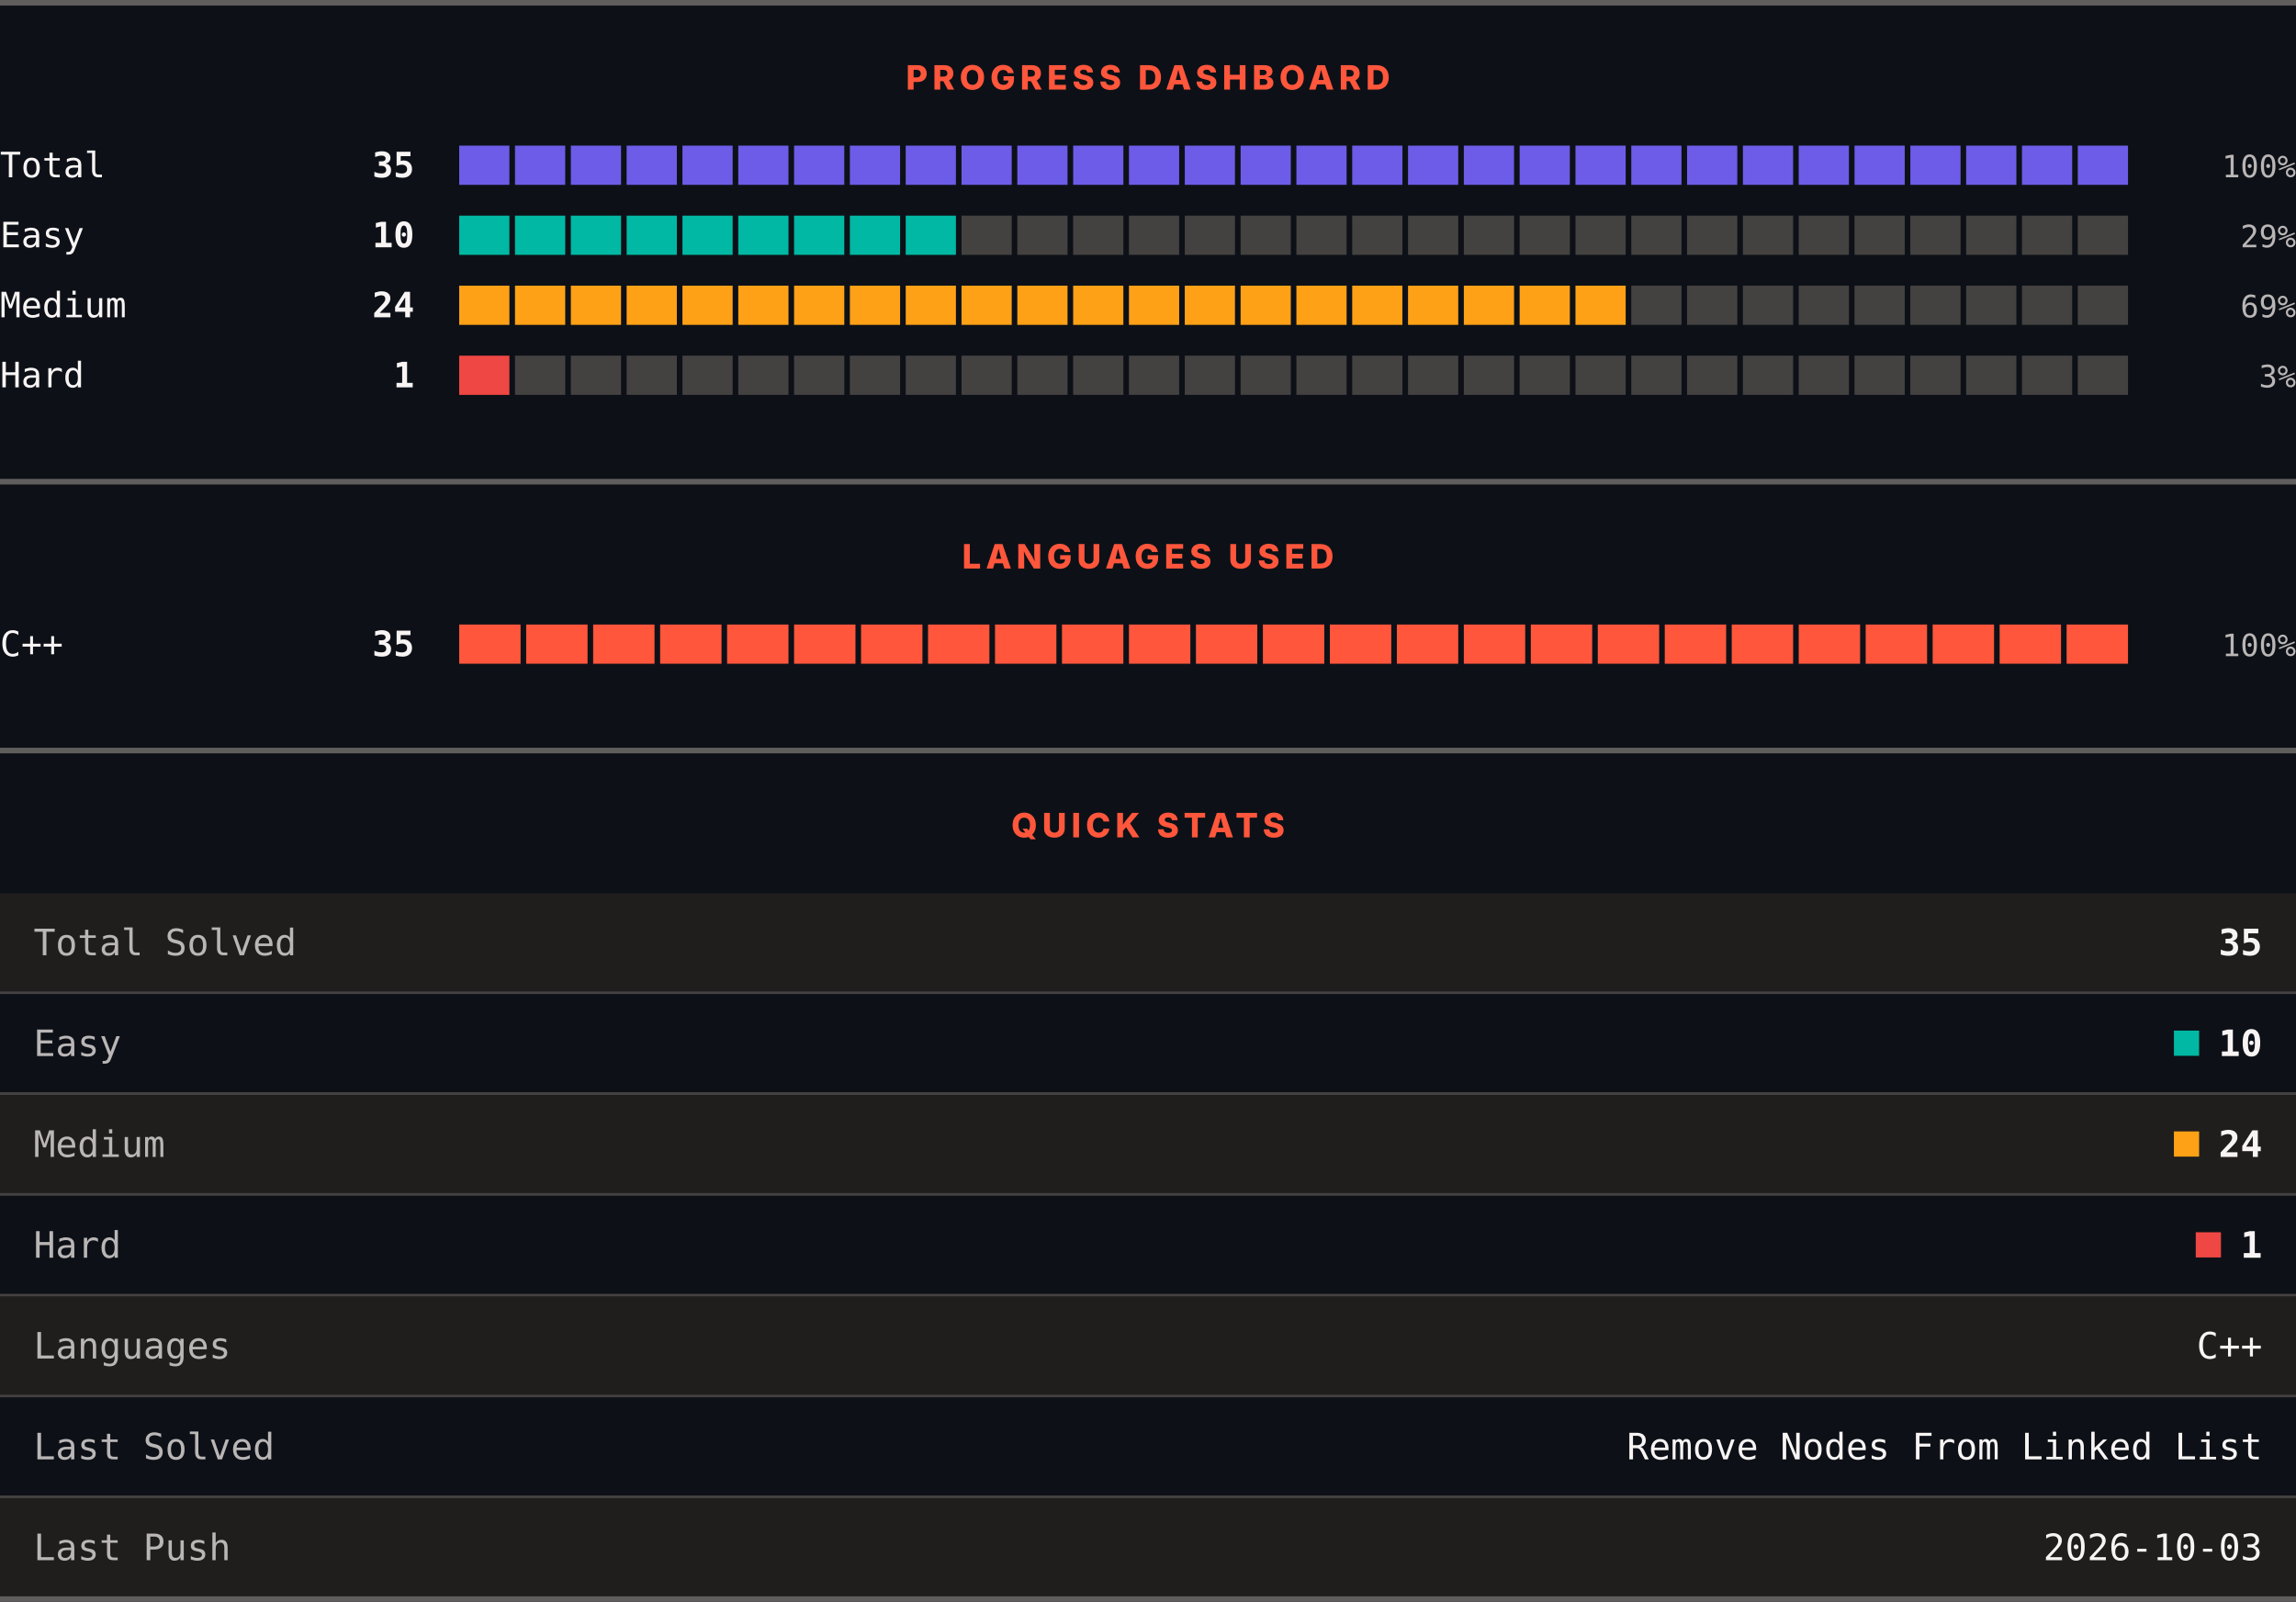
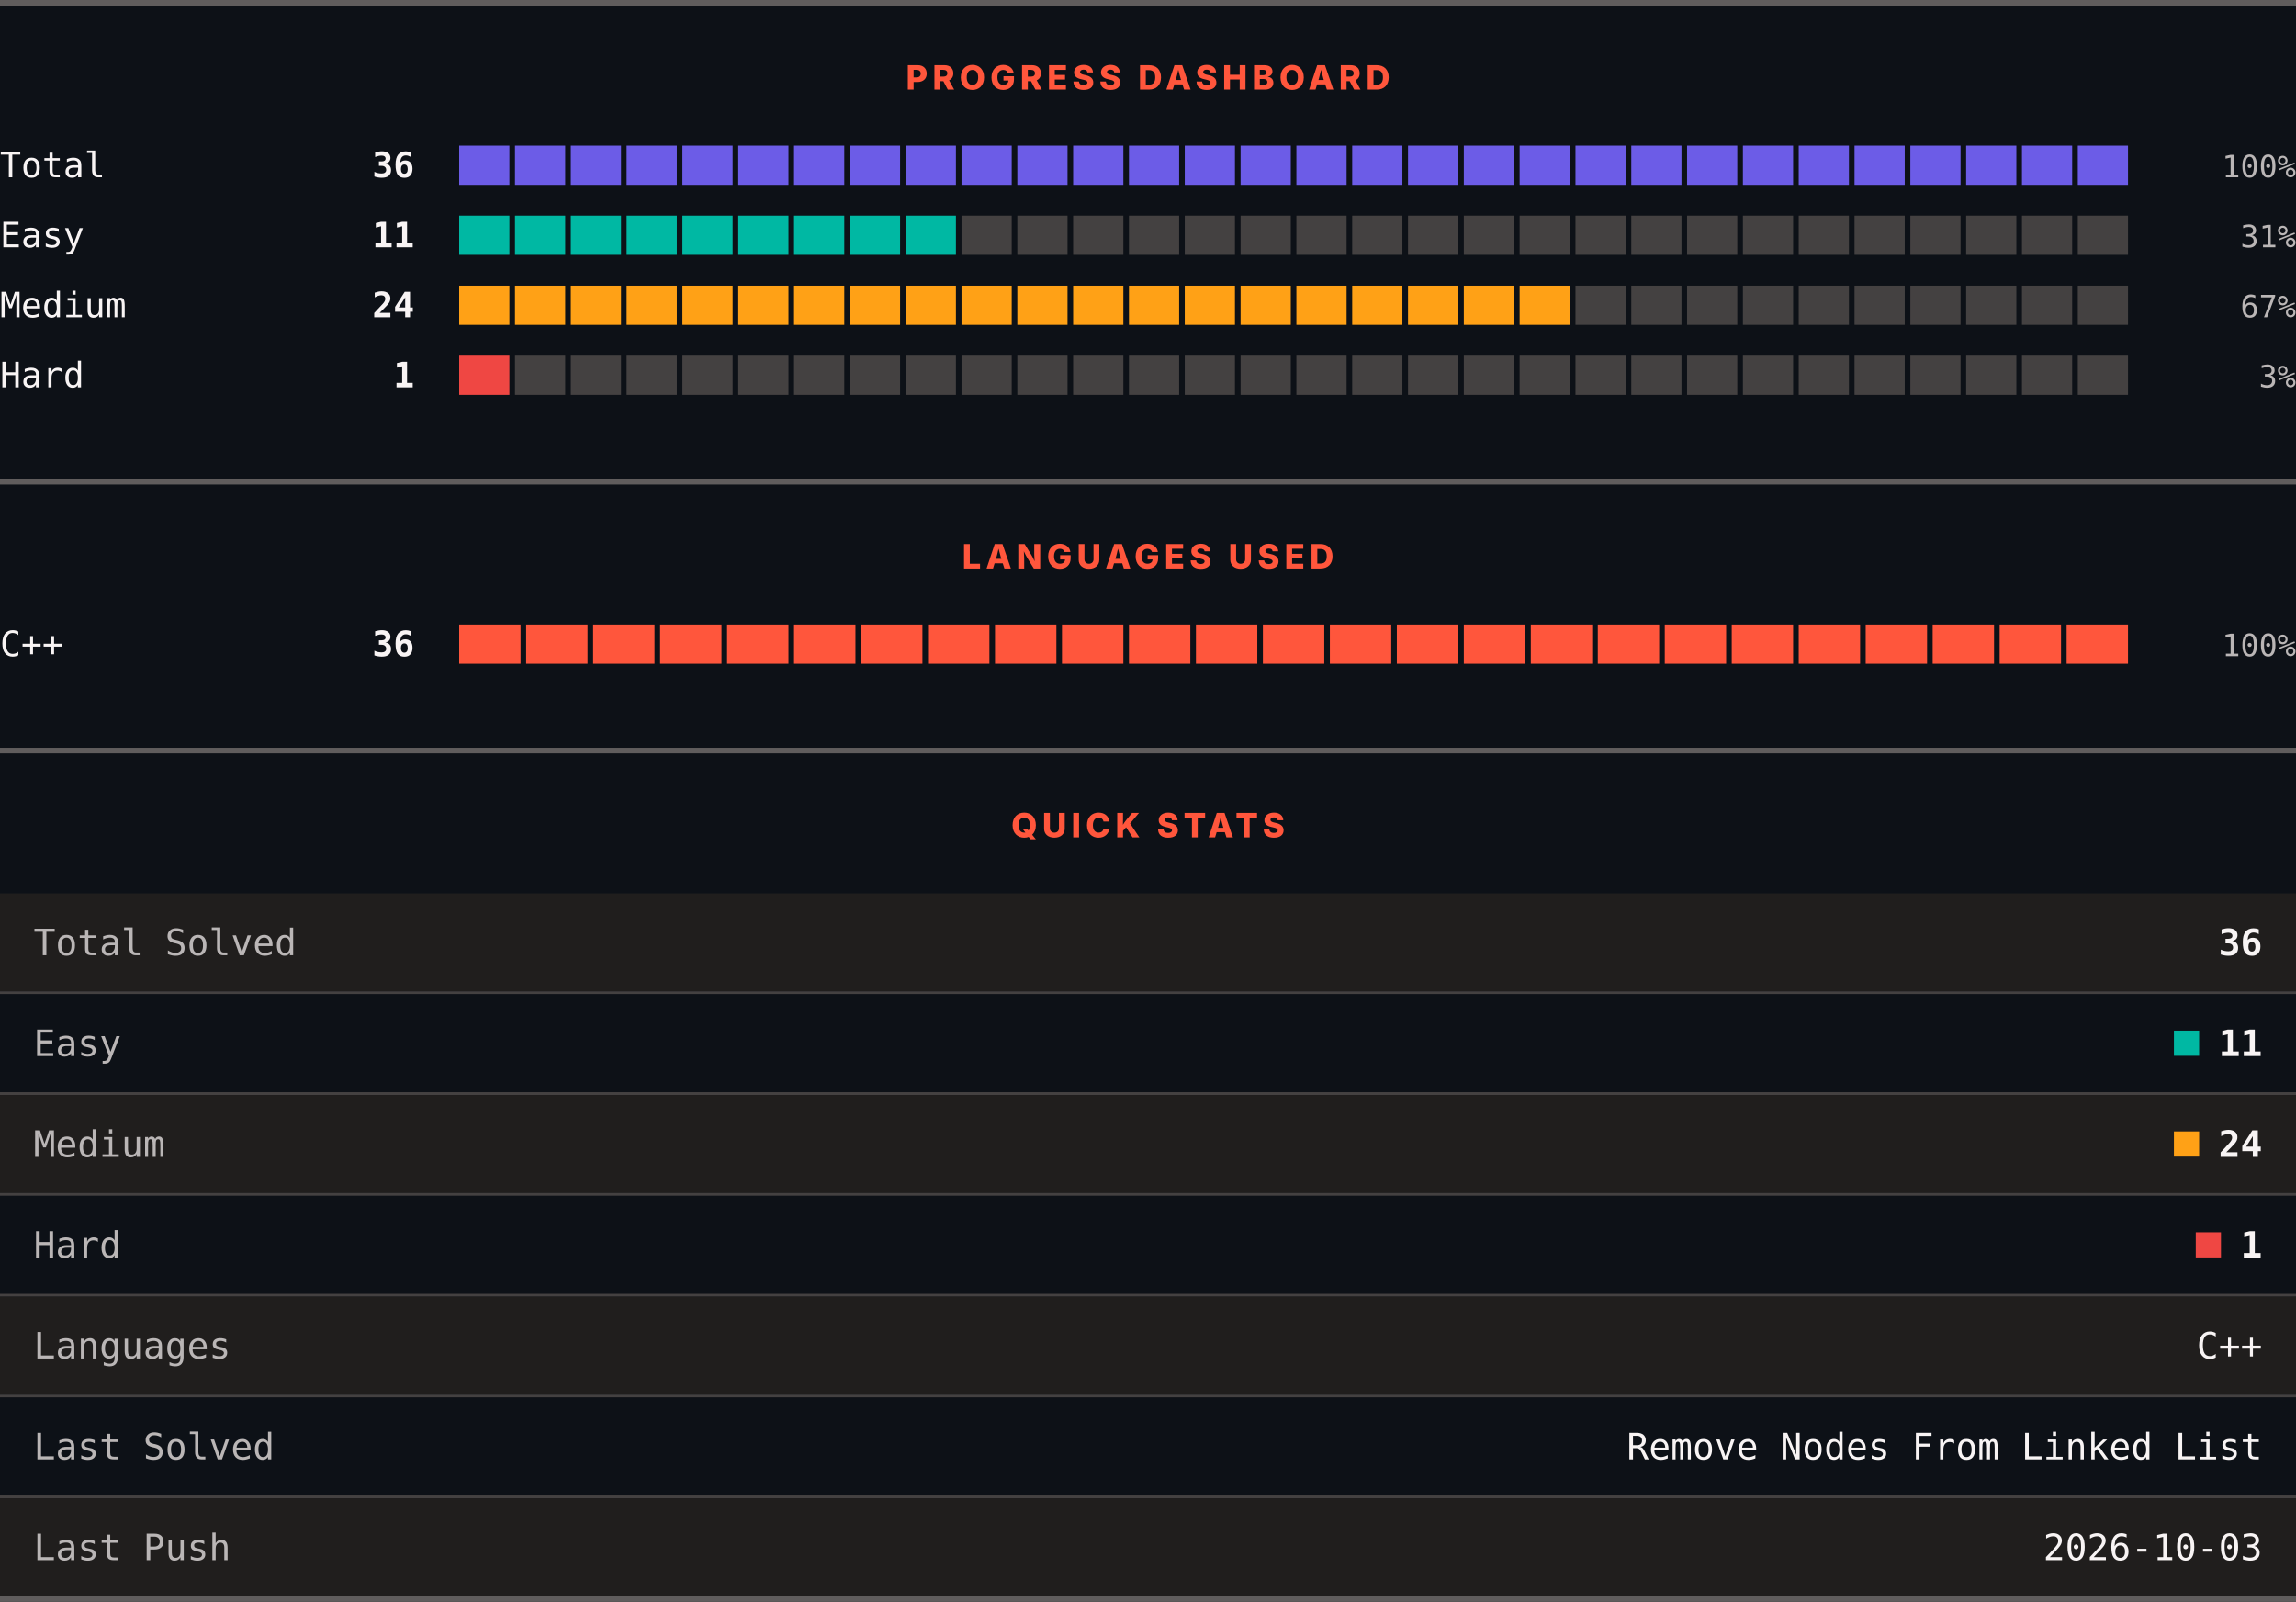
<svg xmlns="http://www.w3.org/2000/svg" width="820" height="572" viewBox="0 0 820 572" role="img" aria-label="LeetCode progress, languages and quick stats">
  <rect width="820" height="572" fill="#0d1117" />
  <rect x="0" y="0" width="820" height="2" fill="#605d5d" />
  <text x="410" y="32" text-anchor="middle" font-family="Archivo, system-ui, -apple-system, Segoe UI, sans-serif" font-size="12" font-weight="800" letter-spacing="1.68" fill="#ff563c">PROGRESS DASHBOARD</text>
  <text x="0" y="63.3" font-family="ui-monospace, SFMono-Regular, Menlo, Consolas, monospace" font-size="12.5" fill="#f8f4f4">Total</text>
-   <text x="148" y="63.3" text-anchor="end" font-family="ui-monospace, SFMono-Regular, Menlo, Consolas, monospace" font-size="12.5" font-weight="700" fill="#f8f4f4">35</text>
+   <text x="148" y="63.3" text-anchor="end" font-family="ui-monospace, SFMono-Regular, Menlo, Consolas, monospace" font-size="12.5" font-weight="700" fill="#f8f4f4">36</text>
  <rect x="164.00" y="52" width="17.93" height="14" fill="#6c5ce7" />
  <rect x="183.93" y="52" width="17.93" height="14" fill="#6c5ce7" />
  <rect x="203.87" y="52" width="17.93" height="14" fill="#6c5ce7" />
  <rect x="223.80" y="52" width="17.93" height="14" fill="#6c5ce7" />
  <rect x="243.73" y="52" width="17.93" height="14" fill="#6c5ce7" />
  <rect x="263.67" y="52" width="17.93" height="14" fill="#6c5ce7" />
  <rect x="283.60" y="52" width="17.93" height="14" fill="#6c5ce7" />
  <rect x="303.53" y="52" width="17.93" height="14" fill="#6c5ce7" />
  <rect x="323.47" y="52" width="17.93" height="14" fill="#6c5ce7" />
  <rect x="343.40" y="52" width="17.93" height="14" fill="#6c5ce7" />
  <rect x="363.33" y="52" width="17.93" height="14" fill="#6c5ce7" />
  <rect x="383.27" y="52" width="17.93" height="14" fill="#6c5ce7" />
  <rect x="403.20" y="52" width="17.93" height="14" fill="#6c5ce7" />
  <rect x="423.13" y="52" width="17.93" height="14" fill="#6c5ce7" />
  <rect x="443.07" y="52" width="17.93" height="14" fill="#6c5ce7" />
  <rect x="463.00" y="52" width="17.93" height="14" fill="#6c5ce7" />
  <rect x="482.93" y="52" width="17.93" height="14" fill="#6c5ce7" />
  <rect x="502.87" y="52" width="17.93" height="14" fill="#6c5ce7" />
  <rect x="522.80" y="52" width="17.93" height="14" fill="#6c5ce7" />
  <rect x="542.73" y="52" width="17.93" height="14" fill="#6c5ce7" />
  <rect x="562.67" y="52" width="17.93" height="14" fill="#6c5ce7" />
  <rect x="582.60" y="52" width="17.93" height="14" fill="#6c5ce7" />
  <rect x="602.53" y="52" width="17.93" height="14" fill="#6c5ce7" />
  <rect x="622.47" y="52" width="17.93" height="14" fill="#6c5ce7" />
  <rect x="642.40" y="52" width="17.93" height="14" fill="#6c5ce7" />
  <rect x="662.33" y="52" width="17.93" height="14" fill="#6c5ce7" />
  <rect x="682.27" y="52" width="17.93" height="14" fill="#6c5ce7" />
  <rect x="702.20" y="52" width="17.93" height="14" fill="#6c5ce7" />
  <rect x="722.13" y="52" width="17.93" height="14" fill="#6c5ce7" />
  <rect x="742.07" y="52" width="17.93" height="14" fill="#6c5ce7" />
  <text x="820" y="63.3" text-anchor="end" font-family="ui-monospace, SFMono-Regular, Menlo, Consolas, monospace" font-size="11" fill="#bab6b6">100%</text>
  <text x="0" y="88.3" font-family="ui-monospace, SFMono-Regular, Menlo, Consolas, monospace" font-size="12.5" fill="#f8f4f4">Easy</text>
-   <text x="148" y="88.3" text-anchor="end" font-family="ui-monospace, SFMono-Regular, Menlo, Consolas, monospace" font-size="12.5" font-weight="700" fill="#f8f4f4">10</text>
+   <text x="148" y="88.3" text-anchor="end" font-family="ui-monospace, SFMono-Regular, Menlo, Consolas, monospace" font-size="12.5" font-weight="700" fill="#f8f4f4">11</text>
  <rect x="164.00" y="77" width="17.93" height="14" fill="#00b8a3" />
  <rect x="183.93" y="77" width="17.93" height="14" fill="#00b8a3" />
  <rect x="203.87" y="77" width="17.93" height="14" fill="#00b8a3" />
  <rect x="223.80" y="77" width="17.93" height="14" fill="#00b8a3" />
  <rect x="243.73" y="77" width="17.93" height="14" fill="#00b8a3" />
  <rect x="263.67" y="77" width="17.93" height="14" fill="#00b8a3" />
  <rect x="283.60" y="77" width="17.93" height="14" fill="#00b8a3" />
  <rect x="303.53" y="77" width="17.93" height="14" fill="#00b8a3" />
  <rect x="323.47" y="77" width="17.93" height="14" fill="#00b8a3" />
  <rect x="343.40" y="77" width="17.93" height="14" fill="#444141" />
  <rect x="363.33" y="77" width="17.93" height="14" fill="#444141" />
  <rect x="383.27" y="77" width="17.93" height="14" fill="#444141" />
  <rect x="403.20" y="77" width="17.93" height="14" fill="#444141" />
  <rect x="423.13" y="77" width="17.93" height="14" fill="#444141" />
  <rect x="443.07" y="77" width="17.93" height="14" fill="#444141" />
  <rect x="463.00" y="77" width="17.93" height="14" fill="#444141" />
  <rect x="482.93" y="77" width="17.93" height="14" fill="#444141" />
  <rect x="502.87" y="77" width="17.93" height="14" fill="#444141" />
  <rect x="522.80" y="77" width="17.93" height="14" fill="#444141" />
  <rect x="542.73" y="77" width="17.93" height="14" fill="#444141" />
  <rect x="562.67" y="77" width="17.93" height="14" fill="#444141" />
  <rect x="582.60" y="77" width="17.93" height="14" fill="#444141" />
  <rect x="602.53" y="77" width="17.93" height="14" fill="#444141" />
  <rect x="622.47" y="77" width="17.93" height="14" fill="#444141" />
  <rect x="642.40" y="77" width="17.93" height="14" fill="#444141" />
  <rect x="662.33" y="77" width="17.93" height="14" fill="#444141" />
  <rect x="682.27" y="77" width="17.93" height="14" fill="#444141" />
  <rect x="702.20" y="77" width="17.93" height="14" fill="#444141" />
  <rect x="722.13" y="77" width="17.93" height="14" fill="#444141" />
  <rect x="742.07" y="77" width="17.93" height="14" fill="#444141" />
-   <text x="820" y="88.3" text-anchor="end" font-family="ui-monospace, SFMono-Regular, Menlo, Consolas, monospace" font-size="11" fill="#bab6b6">29%</text>
+   <text x="820" y="88.3" text-anchor="end" font-family="ui-monospace, SFMono-Regular, Menlo, Consolas, monospace" font-size="11" fill="#bab6b6">31%</text>
  <text x="0" y="113.3" font-family="ui-monospace, SFMono-Regular, Menlo, Consolas, monospace" font-size="12.5" fill="#f8f4f4">Medium</text>
  <text x="148" y="113.3" text-anchor="end" font-family="ui-monospace, SFMono-Regular, Menlo, Consolas, monospace" font-size="12.5" font-weight="700" fill="#f8f4f4">24</text>
  <rect x="164.00" y="102" width="17.93" height="14" fill="#ffa116" />
  <rect x="183.93" y="102" width="17.93" height="14" fill="#ffa116" />
  <rect x="203.87" y="102" width="17.93" height="14" fill="#ffa116" />
  <rect x="223.80" y="102" width="17.93" height="14" fill="#ffa116" />
  <rect x="243.73" y="102" width="17.93" height="14" fill="#ffa116" />
  <rect x="263.67" y="102" width="17.93" height="14" fill="#ffa116" />
  <rect x="283.60" y="102" width="17.93" height="14" fill="#ffa116" />
  <rect x="303.53" y="102" width="17.93" height="14" fill="#ffa116" />
  <rect x="323.47" y="102" width="17.93" height="14" fill="#ffa116" />
  <rect x="343.40" y="102" width="17.93" height="14" fill="#ffa116" />
  <rect x="363.33" y="102" width="17.93" height="14" fill="#ffa116" />
  <rect x="383.27" y="102" width="17.93" height="14" fill="#ffa116" />
  <rect x="403.20" y="102" width="17.93" height="14" fill="#ffa116" />
  <rect x="423.13" y="102" width="17.93" height="14" fill="#ffa116" />
  <rect x="443.07" y="102" width="17.93" height="14" fill="#ffa116" />
  <rect x="463.00" y="102" width="17.93" height="14" fill="#ffa116" />
  <rect x="482.93" y="102" width="17.93" height="14" fill="#ffa116" />
  <rect x="502.87" y="102" width="17.93" height="14" fill="#ffa116" />
  <rect x="522.80" y="102" width="17.93" height="14" fill="#ffa116" />
  <rect x="542.73" y="102" width="17.93" height="14" fill="#ffa116" />
-   <rect x="562.67" y="102" width="17.93" height="14" fill="#ffa116" />
+   <rect x="562.67" y="102" width="17.93" height="14" fill="#444141" />
  <rect x="582.60" y="102" width="17.93" height="14" fill="#444141" />
  <rect x="602.53" y="102" width="17.93" height="14" fill="#444141" />
  <rect x="622.47" y="102" width="17.93" height="14" fill="#444141" />
  <rect x="642.40" y="102" width="17.93" height="14" fill="#444141" />
  <rect x="662.33" y="102" width="17.93" height="14" fill="#444141" />
  <rect x="682.27" y="102" width="17.93" height="14" fill="#444141" />
  <rect x="702.20" y="102" width="17.93" height="14" fill="#444141" />
  <rect x="722.13" y="102" width="17.93" height="14" fill="#444141" />
  <rect x="742.07" y="102" width="17.93" height="14" fill="#444141" />
-   <text x="820" y="113.3" text-anchor="end" font-family="ui-monospace, SFMono-Regular, Menlo, Consolas, monospace" font-size="11" fill="#bab6b6">69%</text>
+   <text x="820" y="113.3" text-anchor="end" font-family="ui-monospace, SFMono-Regular, Menlo, Consolas, monospace" font-size="11" fill="#bab6b6">67%</text>
  <text x="0" y="138.3" font-family="ui-monospace, SFMono-Regular, Menlo, Consolas, monospace" font-size="12.5" fill="#f8f4f4">Hard</text>
  <text x="148" y="138.3" text-anchor="end" font-family="ui-monospace, SFMono-Regular, Menlo, Consolas, monospace" font-size="12.5" font-weight="700" fill="#f8f4f4">1</text>
  <rect x="164.00" y="127" width="17.93" height="14" fill="#ef4743" />
  <rect x="183.93" y="127" width="17.93" height="14" fill="#444141" />
  <rect x="203.87" y="127" width="17.93" height="14" fill="#444141" />
  <rect x="223.80" y="127" width="17.93" height="14" fill="#444141" />
  <rect x="243.73" y="127" width="17.93" height="14" fill="#444141" />
  <rect x="263.67" y="127" width="17.93" height="14" fill="#444141" />
  <rect x="283.60" y="127" width="17.93" height="14" fill="#444141" />
  <rect x="303.53" y="127" width="17.93" height="14" fill="#444141" />
  <rect x="323.47" y="127" width="17.93" height="14" fill="#444141" />
  <rect x="343.40" y="127" width="17.93" height="14" fill="#444141" />
  <rect x="363.33" y="127" width="17.93" height="14" fill="#444141" />
  <rect x="383.27" y="127" width="17.93" height="14" fill="#444141" />
  <rect x="403.20" y="127" width="17.93" height="14" fill="#444141" />
  <rect x="423.13" y="127" width="17.93" height="14" fill="#444141" />
  <rect x="443.07" y="127" width="17.93" height="14" fill="#444141" />
  <rect x="463.00" y="127" width="17.93" height="14" fill="#444141" />
  <rect x="482.93" y="127" width="17.93" height="14" fill="#444141" />
  <rect x="502.87" y="127" width="17.93" height="14" fill="#444141" />
  <rect x="522.80" y="127" width="17.93" height="14" fill="#444141" />
  <rect x="542.73" y="127" width="17.93" height="14" fill="#444141" />
  <rect x="562.67" y="127" width="17.93" height="14" fill="#444141" />
  <rect x="582.60" y="127" width="17.93" height="14" fill="#444141" />
  <rect x="602.53" y="127" width="17.93" height="14" fill="#444141" />
  <rect x="622.47" y="127" width="17.93" height="14" fill="#444141" />
  <rect x="642.40" y="127" width="17.93" height="14" fill="#444141" />
  <rect x="662.33" y="127" width="17.93" height="14" fill="#444141" />
  <rect x="682.27" y="127" width="17.93" height="14" fill="#444141" />
  <rect x="702.20" y="127" width="17.93" height="14" fill="#444141" />
  <rect x="722.13" y="127" width="17.93" height="14" fill="#444141" />
  <rect x="742.07" y="127" width="17.93" height="14" fill="#444141" />
  <text x="820" y="138.3" text-anchor="end" font-family="ui-monospace, SFMono-Regular, Menlo, Consolas, monospace" font-size="11" fill="#bab6b6">3%</text>
  <rect x="0" y="171" width="820" height="2" fill="#605d5d" />
  <text x="410" y="203" text-anchor="middle" font-family="Archivo, system-ui, -apple-system, Segoe UI, sans-serif" font-size="12" font-weight="800" letter-spacing="1.68" fill="#ff563c">LANGUAGES USED</text>
  <text x="0" y="234.3" font-family="ui-monospace, SFMono-Regular, Menlo, Consolas, monospace" font-size="12.5" fill="#f8f4f4">C++</text>
-   <text x="148" y="234.3" text-anchor="end" font-family="ui-monospace, SFMono-Regular, Menlo, Consolas, monospace" font-size="12.5" font-weight="700" fill="#f8f4f4">35</text>
+   <text x="148" y="234.3" text-anchor="end" font-family="ui-monospace, SFMono-Regular, Menlo, Consolas, monospace" font-size="12.5" font-weight="700" fill="#f8f4f4">36</text>
  <rect x="164.00" y="223" width="21.92" height="14" fill="#ff563c" />
  <rect x="187.92" y="223" width="21.92" height="14" fill="#ff563c" />
  <rect x="211.84" y="223" width="21.92" height="14" fill="#ff563c" />
  <rect x="235.76" y="223" width="21.92" height="14" fill="#ff563c" />
  <rect x="259.68" y="223" width="21.92" height="14" fill="#ff563c" />
  <rect x="283.60" y="223" width="21.92" height="14" fill="#ff563c" />
  <rect x="307.52" y="223" width="21.92" height="14" fill="#ff563c" />
  <rect x="331.44" y="223" width="21.92" height="14" fill="#ff563c" />
  <rect x="355.36" y="223" width="21.92" height="14" fill="#ff563c" />
  <rect x="379.28" y="223" width="21.92" height="14" fill="#ff563c" />
  <rect x="403.20" y="223" width="21.92" height="14" fill="#ff563c" />
  <rect x="427.12" y="223" width="21.92" height="14" fill="#ff563c" />
  <rect x="451.04" y="223" width="21.92" height="14" fill="#ff563c" />
  <rect x="474.96" y="223" width="21.92" height="14" fill="#ff563c" />
  <rect x="498.88" y="223" width="21.92" height="14" fill="#ff563c" />
  <rect x="522.80" y="223" width="21.92" height="14" fill="#ff563c" />
  <rect x="546.72" y="223" width="21.92" height="14" fill="#ff563c" />
  <rect x="570.64" y="223" width="21.92" height="14" fill="#ff563c" />
  <rect x="594.56" y="223" width="21.92" height="14" fill="#ff563c" />
  <rect x="618.48" y="223" width="21.92" height="14" fill="#ff563c" />
  <rect x="642.40" y="223" width="21.92" height="14" fill="#ff563c" />
  <rect x="666.32" y="223" width="21.92" height="14" fill="#ff563c" />
  <rect x="690.24" y="223" width="21.92" height="14" fill="#ff563c" />
  <rect x="714.16" y="223" width="21.92" height="14" fill="#ff563c" />
  <rect x="738.08" y="223" width="21.92" height="14" fill="#ff563c" />
  <text x="820" y="234.3" text-anchor="end" font-family="ui-monospace, SFMono-Regular, Menlo, Consolas, monospace" font-size="11" fill="#bab6b6">100%</text>
  <rect x="0" y="267" width="820" height="2" fill="#605d5d" />
  <text x="410" y="299" text-anchor="middle" font-family="Archivo, system-ui, -apple-system, Segoe UI, sans-serif" font-size="12" font-weight="800" letter-spacing="1.68" fill="#ff563c">QUICK STATS</text>
  <rect x="0" y="319" width="820" height="35" fill="#201e1d" />
  <text x="12" y="341.1" font-family="ui-monospace, SFMono-Regular, Menlo, Consolas, monospace" font-size="13" fill="#bab6b6">Total Solved</text>
-   <text x="808" y="341.1" text-anchor="end" font-family="ui-monospace, SFMono-Regular, Menlo, Consolas, monospace" font-size="13" font-weight="700" fill="#f8f4f4">35</text>
+   <text x="808" y="341.1" text-anchor="end" font-family="ui-monospace, SFMono-Regular, Menlo, Consolas, monospace" font-size="13" font-weight="700" fill="#f8f4f4">36</text>
  <rect x="0" y="354" width="820" height="1" fill="#444141" />
  <rect x="0" y="355" width="820" height="35" fill="#0d1117" />
  <text x="12" y="377.1" font-family="ui-monospace, SFMono-Regular, Menlo, Consolas, monospace" font-size="13" fill="#bab6b6">Easy</text>
  <rect x="776.4" y="368" width="9" height="9" fill="#00b8a3" />
-   <text x="808" y="377.1" text-anchor="end" font-family="ui-monospace, SFMono-Regular, Menlo, Consolas, monospace" font-size="13" font-weight="700" fill="#f8f4f4">10</text>
+   <text x="808" y="377.1" text-anchor="end" font-family="ui-monospace, SFMono-Regular, Menlo, Consolas, monospace" font-size="13" font-weight="700" fill="#f8f4f4">11</text>
  <rect x="0" y="390" width="820" height="1" fill="#444141" />
  <rect x="0" y="391" width="820" height="35" fill="#201e1d" />
  <text x="12" y="413.1" font-family="ui-monospace, SFMono-Regular, Menlo, Consolas, monospace" font-size="13" fill="#bab6b6">Medium</text>
  <rect x="776.4" y="404" width="9" height="9" fill="#ffa116" />
  <text x="808" y="413.1" text-anchor="end" font-family="ui-monospace, SFMono-Regular, Menlo, Consolas, monospace" font-size="13" font-weight="700" fill="#f8f4f4">24</text>
  <rect x="0" y="426" width="820" height="1" fill="#444141" />
  <rect x="0" y="427" width="820" height="35" fill="#0d1117" />
  <text x="12" y="449.1" font-family="ui-monospace, SFMono-Regular, Menlo, Consolas, monospace" font-size="13" fill="#bab6b6">Hard</text>
  <rect x="784.2" y="440" width="9" height="9" fill="#ef4743" />
  <text x="808" y="449.1" text-anchor="end" font-family="ui-monospace, SFMono-Regular, Menlo, Consolas, monospace" font-size="13" font-weight="700" fill="#f8f4f4">1</text>
  <rect x="0" y="462" width="820" height="1" fill="#444141" />
  <rect x="0" y="463" width="820" height="35" fill="#201e1d" />
  <text x="12" y="485.1" font-family="ui-monospace, SFMono-Regular, Menlo, Consolas, monospace" font-size="13" fill="#bab6b6">Languages</text>
  <text x="808" y="485.1" text-anchor="end" font-family="ui-monospace, SFMono-Regular, Menlo, Consolas, monospace" font-size="13" fill="#f8f4f4">C++</text>
  <rect x="0" y="498" width="820" height="1" fill="#444141" />
  <rect x="0" y="499" width="820" height="35" fill="#0d1117" />
  <text x="12" y="521.1" font-family="ui-monospace, SFMono-Regular, Menlo, Consolas, monospace" font-size="13" fill="#bab6b6">Last Solved</text>
  <text x="808" y="521.1" text-anchor="end" font-family="ui-monospace, SFMono-Regular, Menlo, Consolas, monospace" font-size="13" fill="#f8f4f4">Remove Nodes From Linked List</text>
  <rect x="0" y="534" width="820" height="1" fill="#444141" />
  <rect x="0" y="535" width="820" height="35" fill="#201e1d" />
  <text x="12" y="557.1" font-family="ui-monospace, SFMono-Regular, Menlo, Consolas, monospace" font-size="13" fill="#bab6b6">Last Push</text>
  <text x="808" y="557.1" text-anchor="end" font-family="ui-monospace, SFMono-Regular, Menlo, Consolas, monospace" font-size="13" fill="#f8f4f4">2026-10-03</text>
  <rect x="0" y="570" width="820" height="2" fill="#605d5d" />
</svg>
